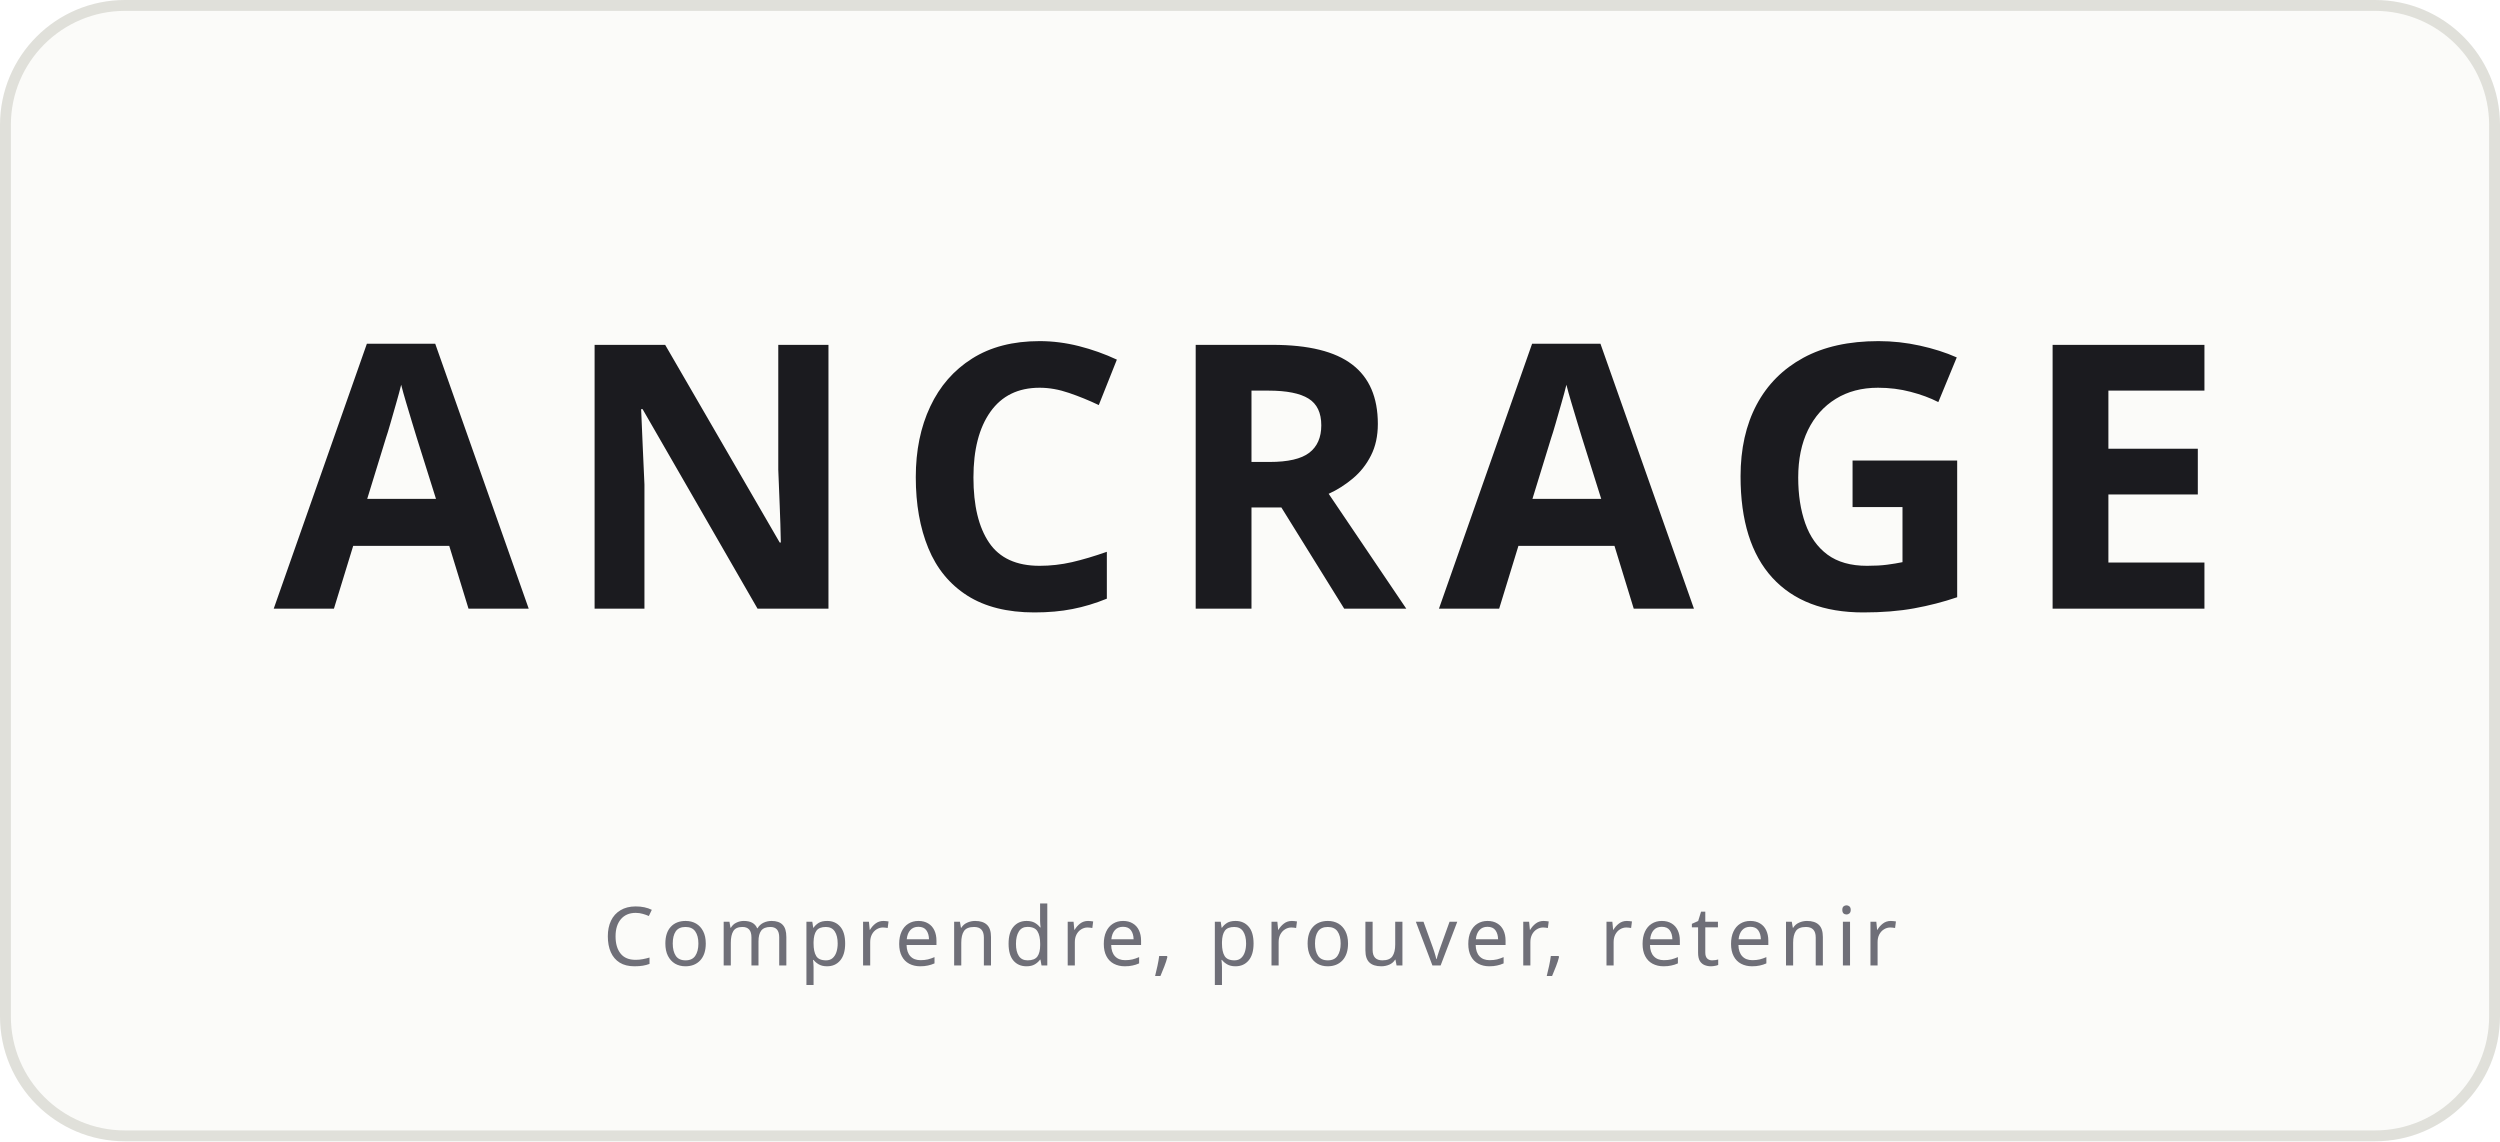
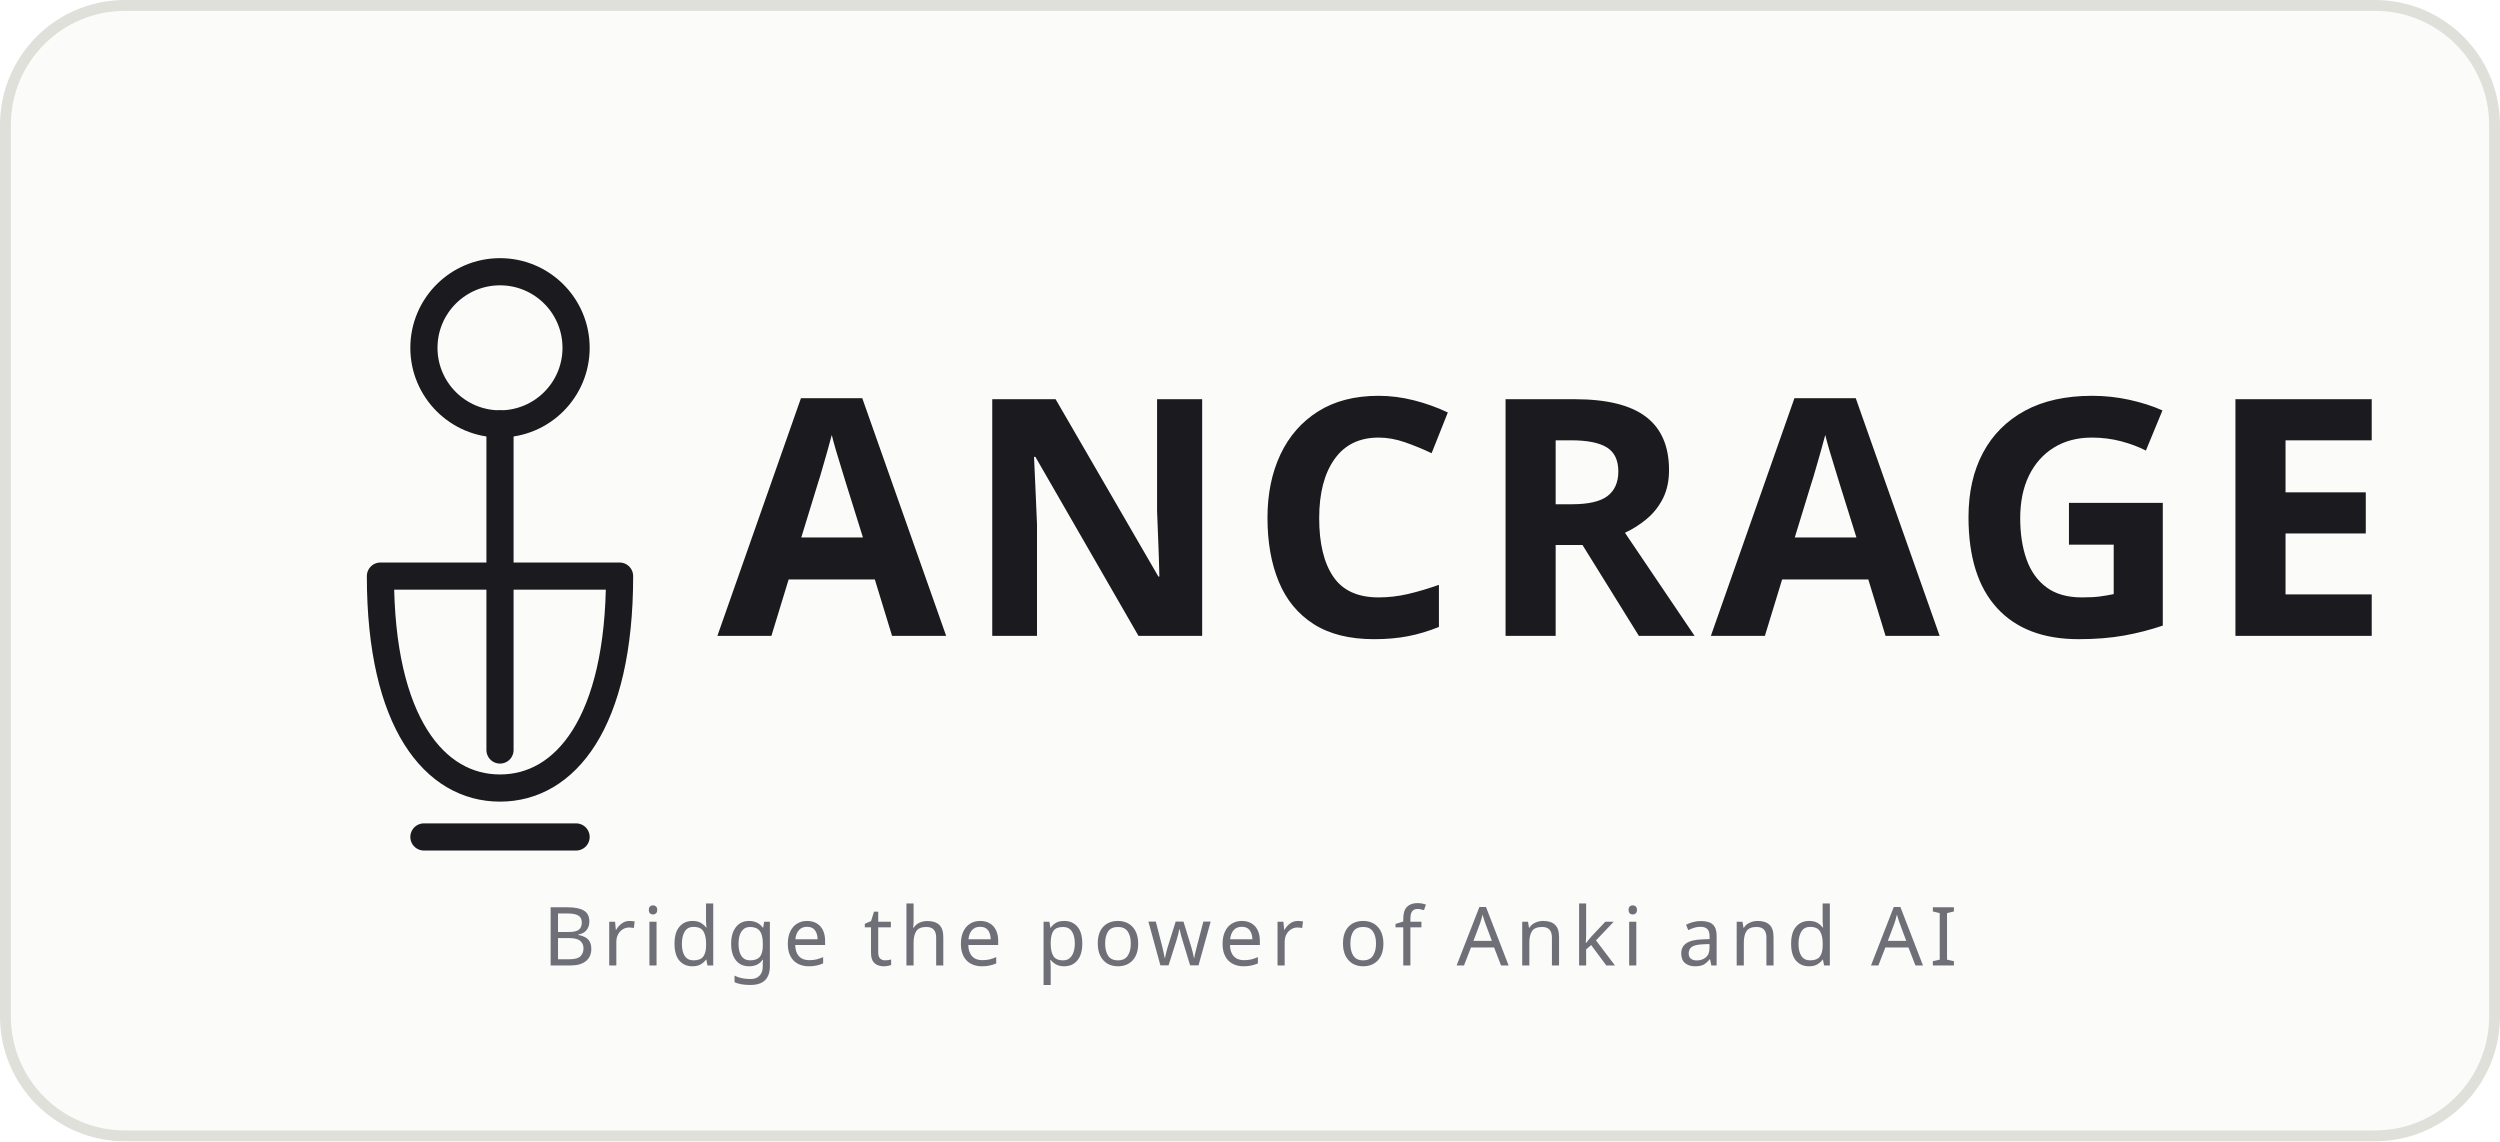
<svg xmlns="http://www.w3.org/2000/svg" width="460" height="210" viewBox="0 0 460 210" role="img" aria-label="ANCRAGE">
  <rect x="1" y="1" width="458" height="208" rx="22" fill="#fbfbf9" stroke="#e0e0da" stroke-width="2" />
-   <text x="230" y="112" text-anchor="middle" font-family="Segoe UI, system-ui, sans-serif" font-size="68" font-weight="700" letter-spacing="6" fill="#1b1b1f">ANCRAGE</text>
-   <text x="230" y="166" text-anchor="middle" dominant-baseline="hanging" font-family="Segoe UI, system-ui, sans-serif" font-size="15" letter-spacing="1.2" fill="#6f6f78">Comprendre, prouver, retenir</text>
+   <g fill="none" stroke="#1b1b1f" stroke-width="5" stroke-linecap="round" stroke-linejoin="round">
+     <circle cx="92" cy="64" r="14" />
+     <path d="M92 78v60M70 106h44M70 106c0 27 10 39 22 39s22-12 22-39M78 154h28" />
+   </g>
+   <text x="132" y="117" font-family="Segoe UI, system-ui, sans-serif" font-size="61" font-weight="700" letter-spacing="3" fill="#1b1b1f">ANCRAGE</text>
+   <text x="230" y="166" text-anchor="middle" dominant-baseline="hanging" font-family="Segoe UI, system-ui, sans-serif" font-size="15" letter-spacing="1.2" fill="#6f6f78">Bridge the power of Anki and AI</text>
</svg>
